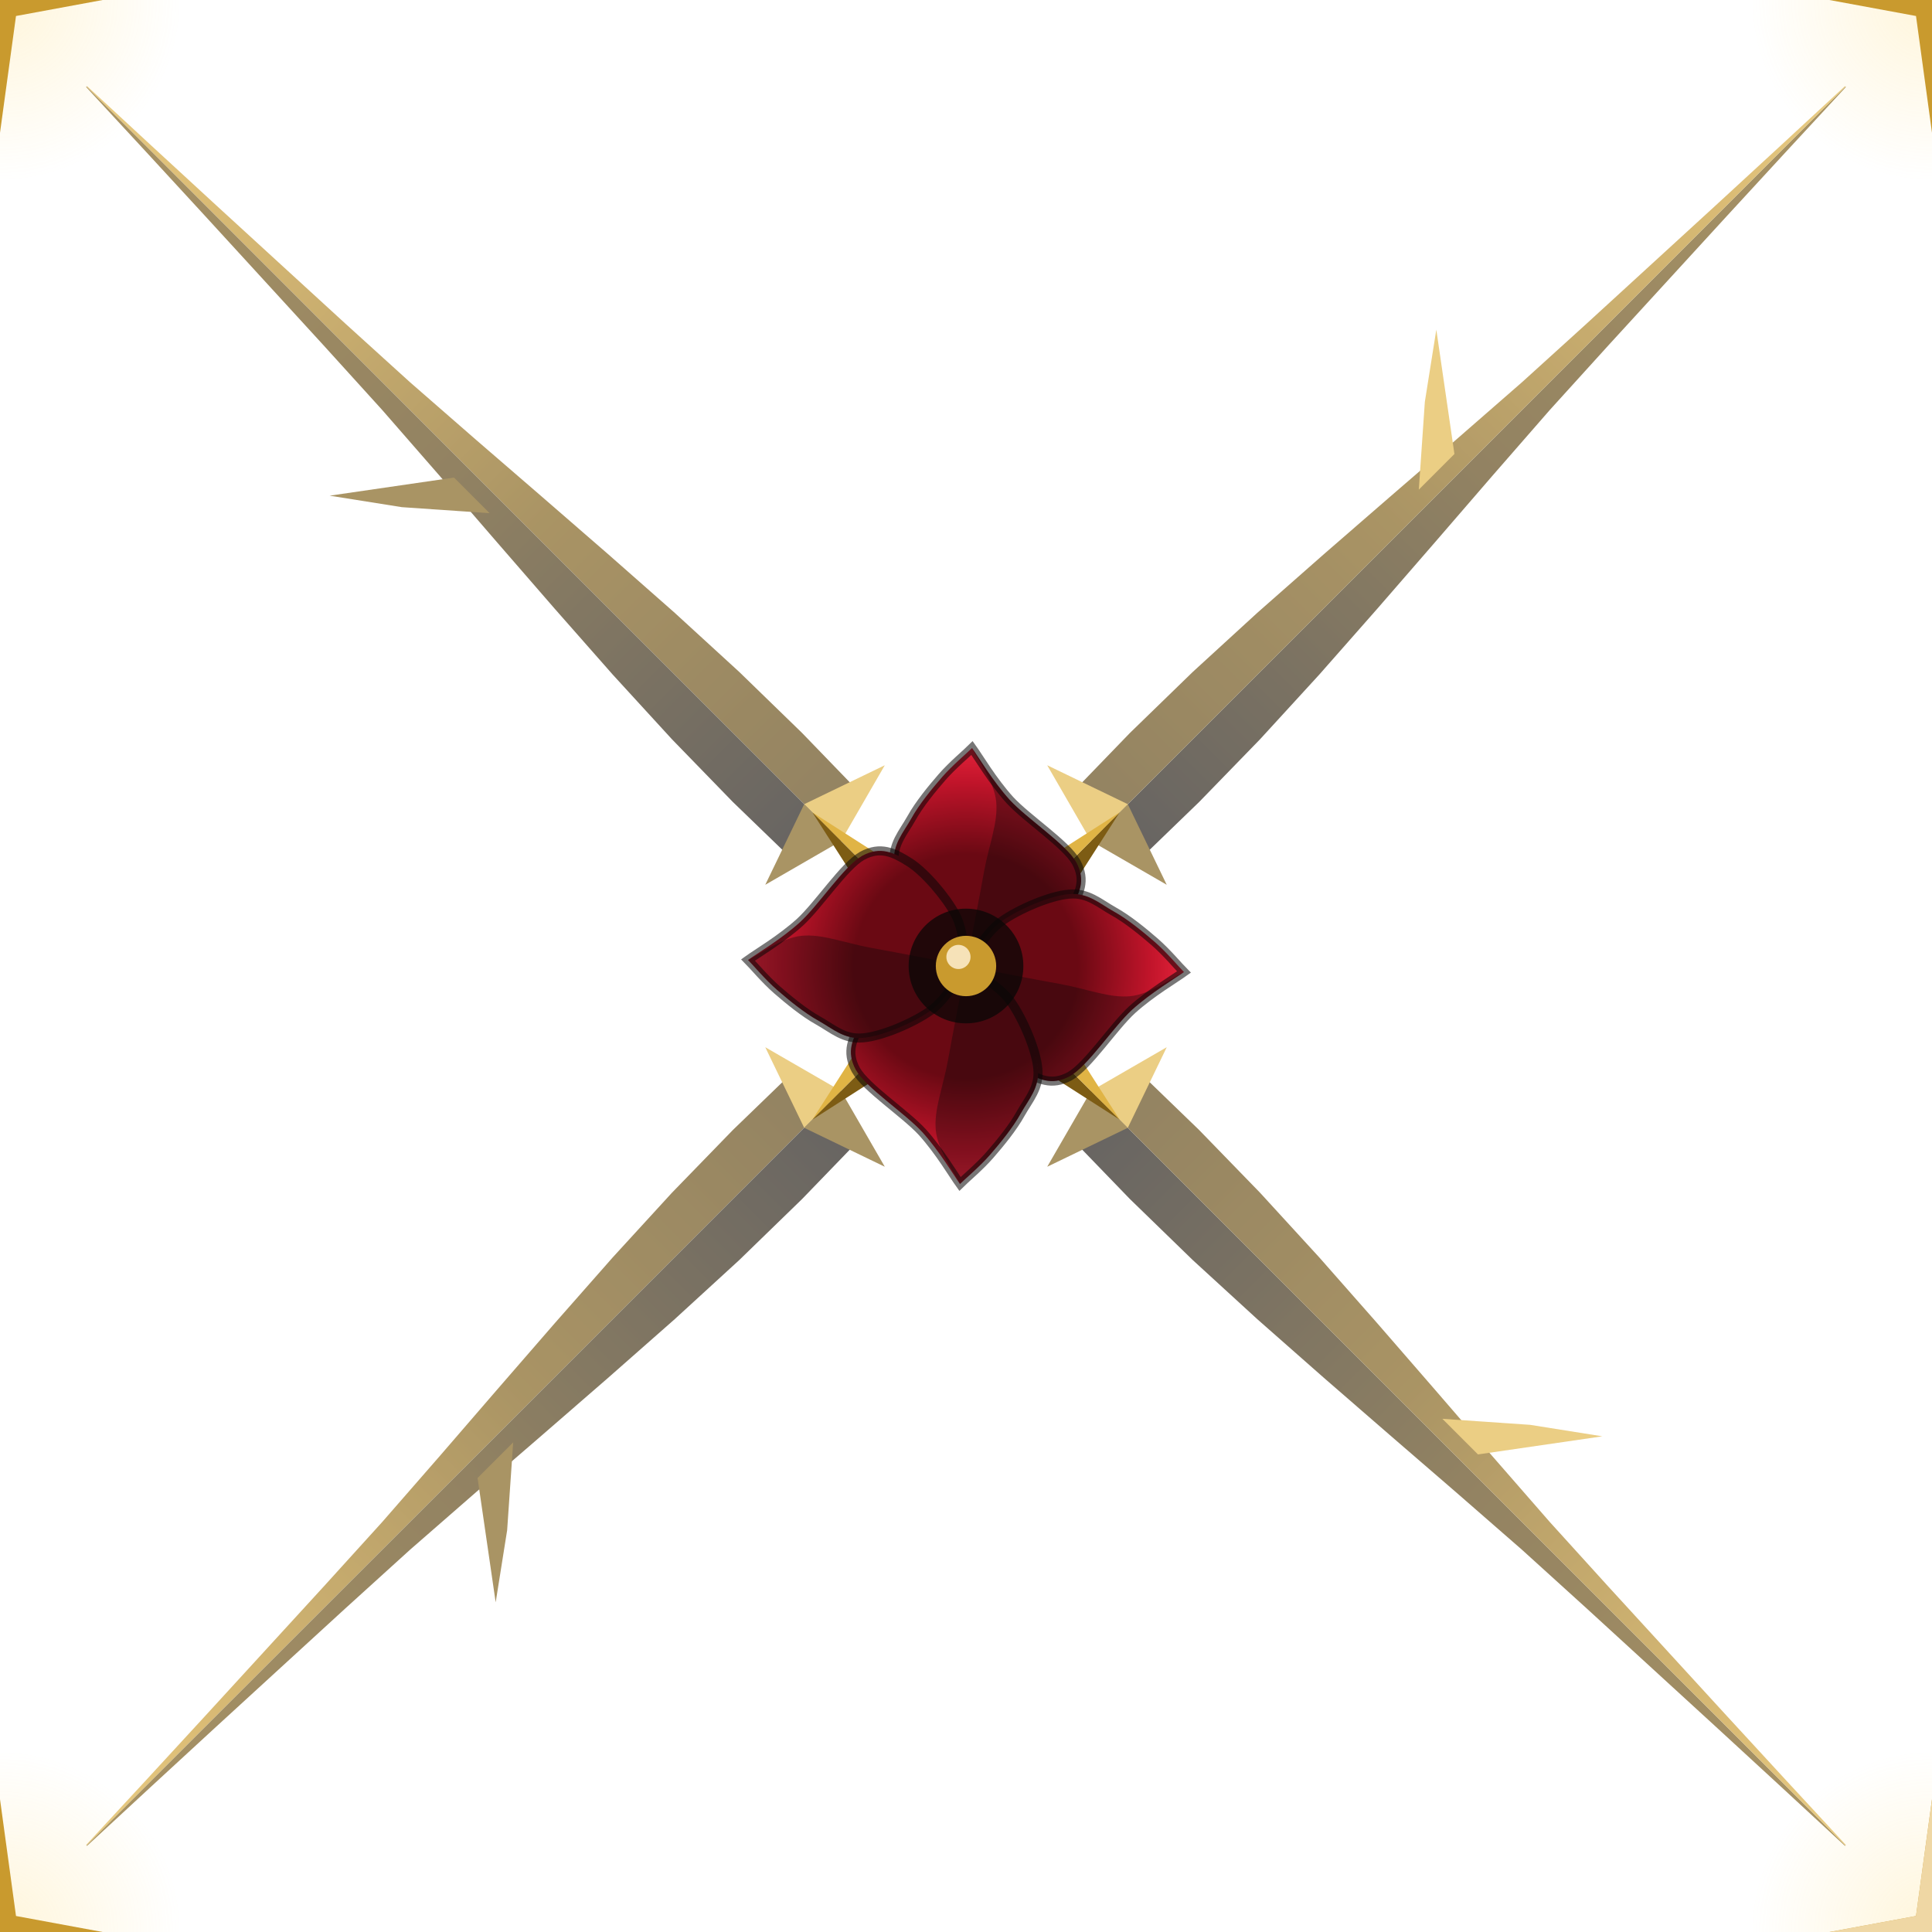
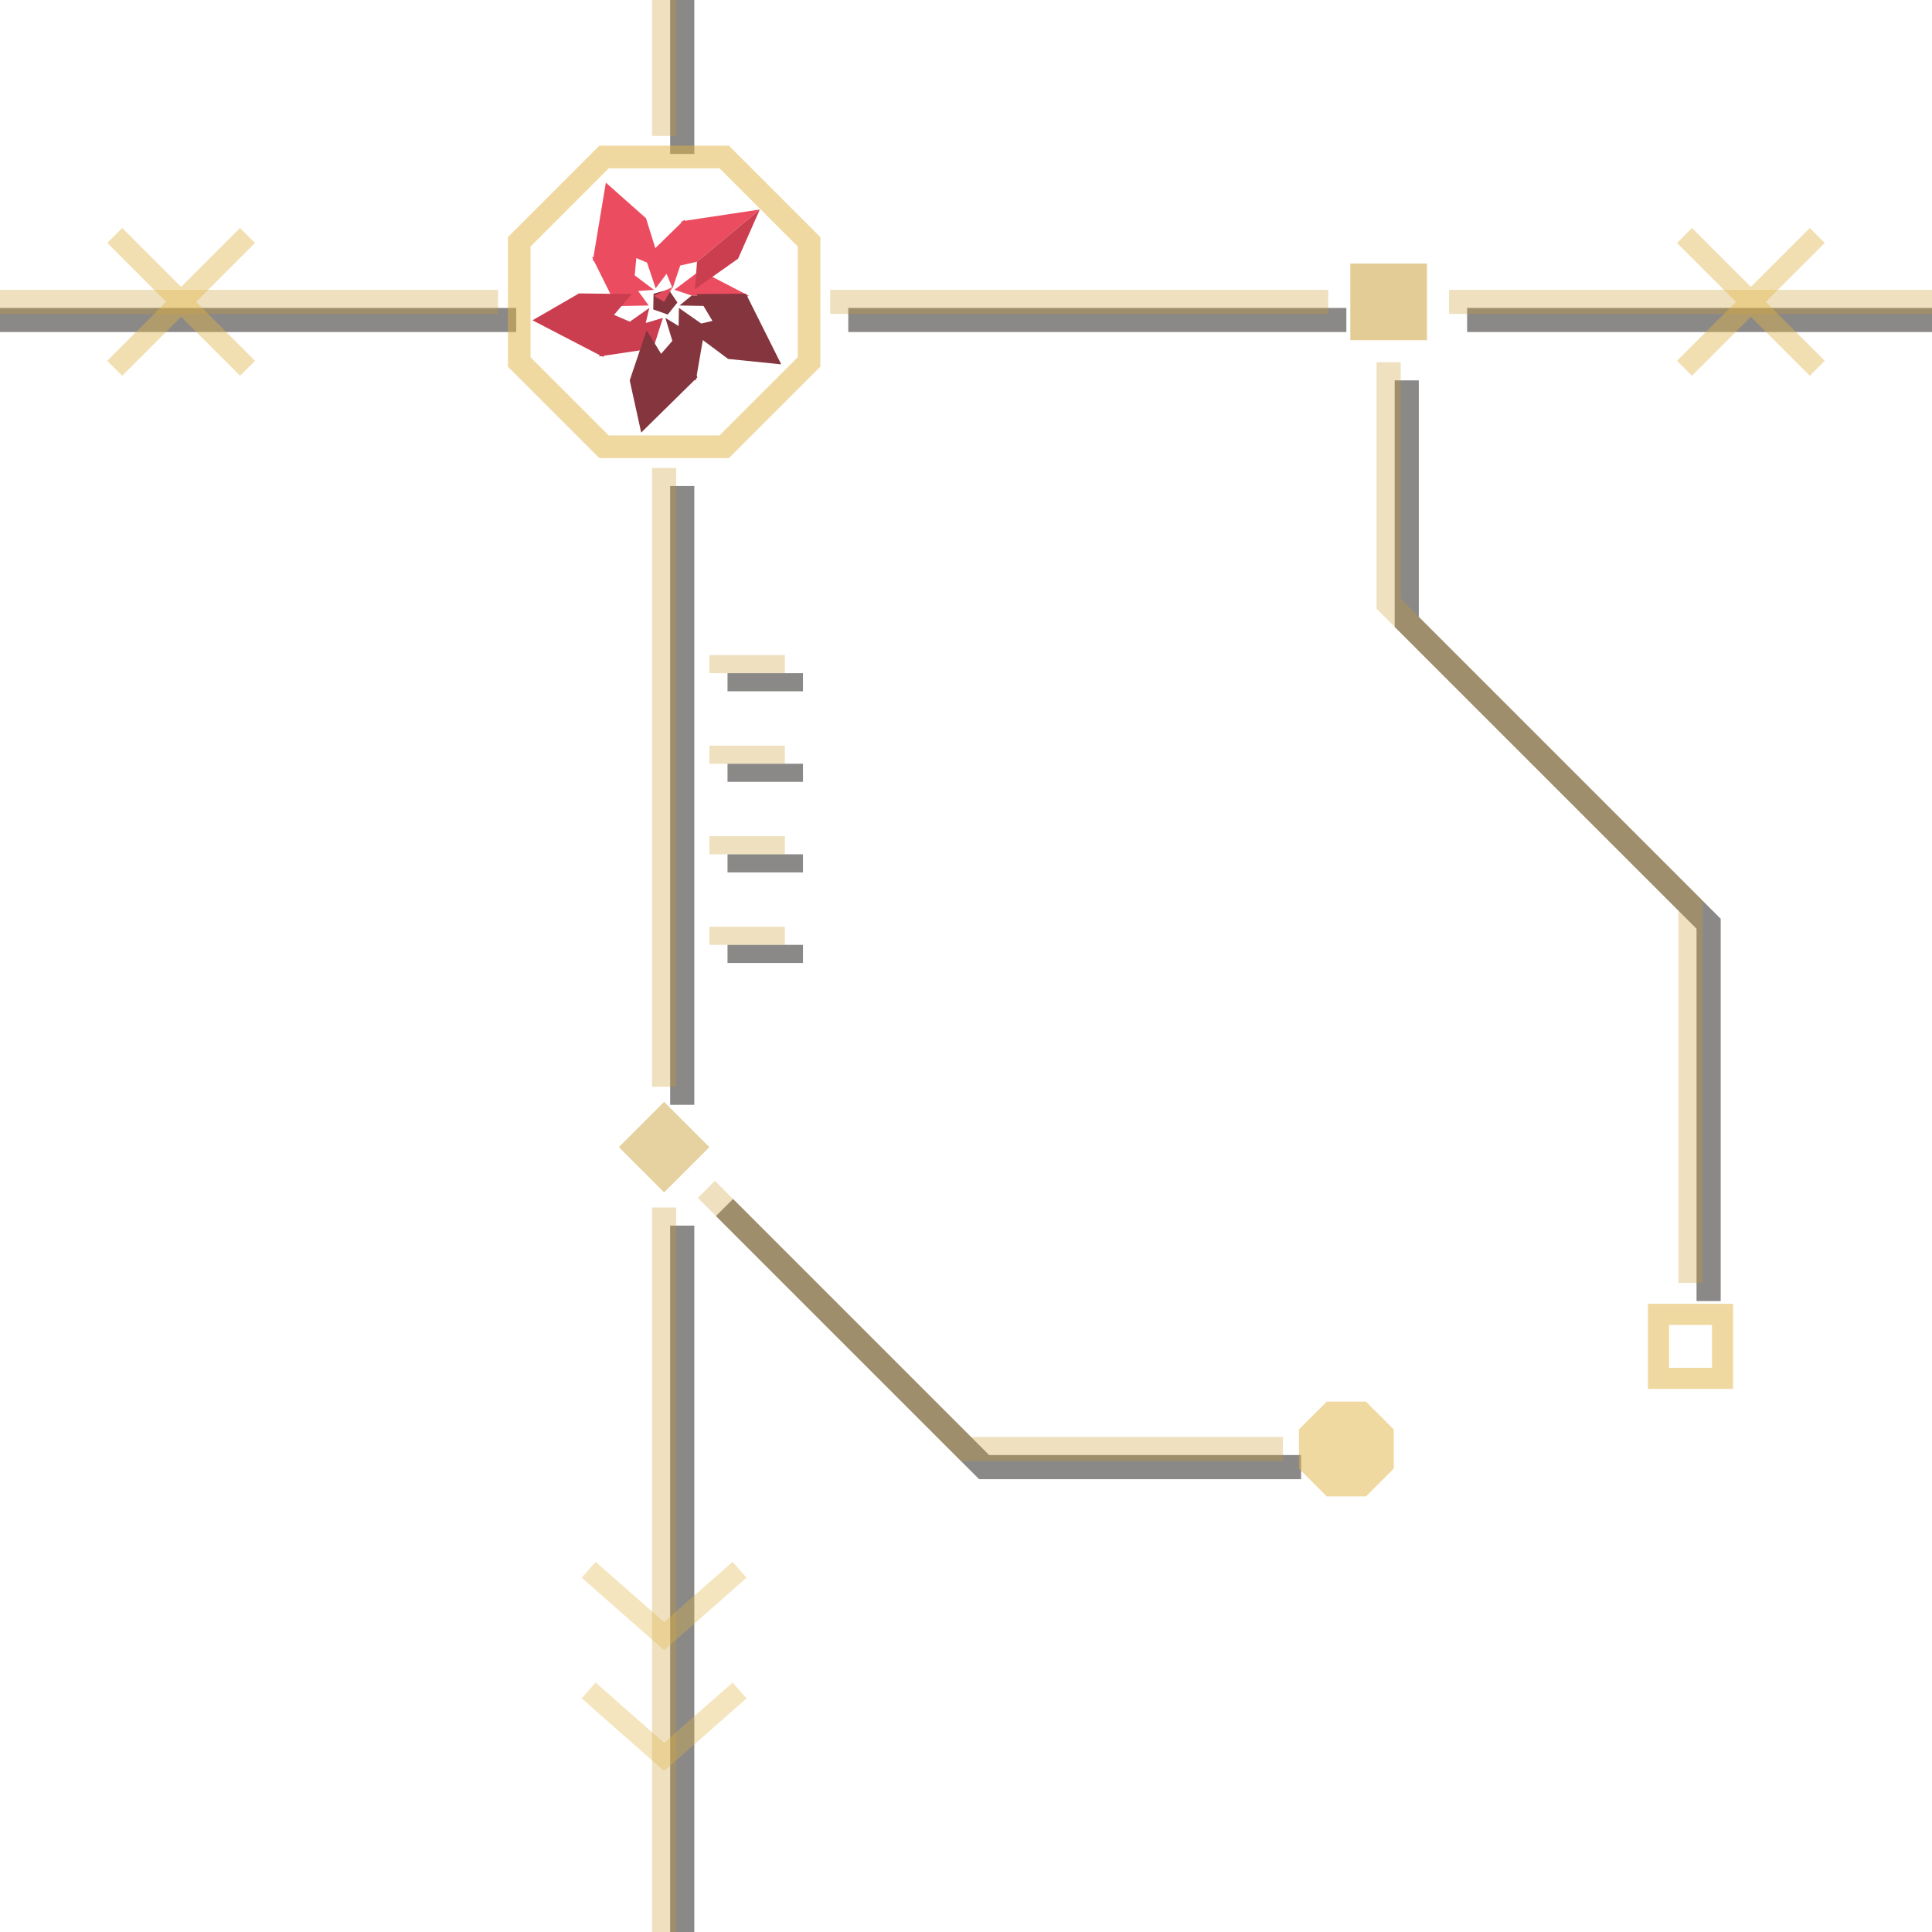
<svg xmlns="http://www.w3.org/2000/svg" viewBox="0 0 64 64" width="64" height="64">
-   <defs>
-     <linearGradient id="thornbound-pattern-a-b0l" gradientUnits="userSpaceOnUse" x1="36.53" y1="36.53" x2="61.13" y2="61.13">
-       <stop offset="0" stop-color="#5a4210" />
-       <stop offset="0.4" stop-color="#7d5c14" />
-       <stop offset="0.85" stop-color="#c99a2e" />
-       <stop offset="1" stop-color="#e0b445" />
-     </linearGradient>
-     <linearGradient id="thornbound-pattern-a-b0s" gradientUnits="userSpaceOnUse" x1="36.53" y1="36.53" x2="61.13" y2="61.13">
-       <stop offset="0" stop-color="#181411" />
-       <stop offset="0.5" stop-color="#5a4210" />
-       <stop offset="1" stop-color="#7d5c14" />
-     </linearGradient>
-     <linearGradient id="thornbound-pattern-a-b1l" gradientUnits="userSpaceOnUse" x1="27.47" y1="36.53" x2="2.87" y2="61.13">
-       <stop offset="0" stop-color="#5a4210" />
-       <stop offset="0.4" stop-color="#7d5c14" />
-       <stop offset="0.85" stop-color="#c99a2e" />
-       <stop offset="1" stop-color="#e0b445" />
-     </linearGradient>
-     <linearGradient id="thornbound-pattern-a-b1s" gradientUnits="userSpaceOnUse" x1="27.47" y1="36.53" x2="2.87" y2="61.13">
-       <stop offset="0" stop-color="#181411" />
-       <stop offset="0.5" stop-color="#5a4210" />
-       <stop offset="1" stop-color="#7d5c14" />
-     </linearGradient>
-     <linearGradient id="thornbound-pattern-a-b2l" gradientUnits="userSpaceOnUse" x1="27.47" y1="27.47" x2="2.87" y2="2.87">
-       <stop offset="0" stop-color="#5a4210" />
-       <stop offset="0.4" stop-color="#7d5c14" />
-       <stop offset="0.85" stop-color="#c99a2e" />
-       <stop offset="1" stop-color="#e0b445" />
-     </linearGradient>
-     <linearGradient id="thornbound-pattern-a-b2s" gradientUnits="userSpaceOnUse" x1="27.47" y1="27.47" x2="2.87" y2="2.87">
-       <stop offset="0" stop-color="#181411" />
-       <stop offset="0.5" stop-color="#5a4210" />
-       <stop offset="1" stop-color="#7d5c14" />
-     </linearGradient>
-     <linearGradient id="thornbound-pattern-a-b3l" gradientUnits="userSpaceOnUse" x1="36.53" y1="27.47" x2="61.13" y2="2.87">
-       <stop offset="0" stop-color="#5a4210" />
-       <stop offset="0.4" stop-color="#7d5c14" />
-       <stop offset="0.85" stop-color="#c99a2e" />
-       <stop offset="1" stop-color="#e0b445" />
-     </linearGradient>
-     <linearGradient id="thornbound-pattern-a-b3s" gradientUnits="userSpaceOnUse" x1="36.53" y1="27.47" x2="61.13" y2="2.87">
-       <stop offset="0" stop-color="#181411" />
-       <stop offset="0.5" stop-color="#5a4210" />
-       <stop offset="1" stop-color="#7d5c14" />
-     </linearGradient>
-     <radialGradient id="thornbound-pattern-a-pg" gradientUnits="userSpaceOnUse" cx="32" cy="32" r="7.4">
-       <stop offset="0" stop-color="#6a0913" />
-       <stop offset="0.5" stop-color="#6a0913" />
-       <stop offset="0.82" stop-color="#c0142a" />
-       <stop offset="1" stop-color="#e8243c" />
-     </radialGradient>
-     <radialGradient id="thornbound-pattern-a-ig" gradientUnits="userSpaceOnUse" cx="32" cy="32" r="4.6">
-       <stop offset="0" stop-color="#080706" />
-       <stop offset="0.45" stop-color="#6a0913" />
-       <stop offset="1" stop-color="#c0142a" />
-     </radialGradient>
-     <radialGradient id="thornbound-pattern-a-sg" gradientUnits="userSpaceOnUse" cx="0" cy="0" r="6">
-       <stop offset="0" stop-color="#ffd35a" stop-opacity="0.22" />
-       <stop offset="1" stop-color="#ffd35a" stop-opacity="0" />
-     </radialGradient>
-   </defs>
-   <g opacity="0.66">
-     <path d="M35.42 37.64L37.43 39.72L39.51 41.74L41.65 43.7L43.83 45.62L46.03 47.53L48.23 49.43L50.42 51.34L52.57 53.29L54.71 55.25L56.85 57.21L58.99 59.18L61.12 61.15L61.13 61.13L59.08 59.08L57.03 57.03L54.98 54.98L52.93 52.93L50.88 50.88L48.83 48.83L46.78 46.78L44.73 44.73L42.68 42.68L40.63 40.63L38.58 38.58L36.53 36.53Z" fill="url(#thornbound-pattern-a-b0s)" />
-     <path d="M37.64 35.42L39.72 37.43L41.74 39.51L43.7 41.65L45.62 43.83L47.53 46.03L49.43 48.23L51.34 50.42L53.29 52.57L55.25 54.71L57.21 56.85L59.18 58.99L61.15 61.12L61.13 61.13L59.08 59.08L57.03 57.03L54.98 54.98L52.93 52.93L50.88 50.88L48.83 48.83L46.78 46.78L44.73 44.73L42.68 42.68L40.63 40.63L38.58 38.58L36.53 36.53Z" fill="url(#thornbound-pattern-a-b0l)" />
-     <path d="M26.36 35.42L24.28 37.43L22.26 39.51L20.3 41.65L18.38 43.83L16.47 46.03L14.57 48.23L12.66 50.42L10.71 52.57L8.75 54.71L6.79 56.85L4.82 58.99L2.85 61.12L2.87 61.13L4.92 59.08L6.97 57.03L9.02 54.98L11.07 52.93L13.12 50.88L15.17 48.83L17.22 46.78L19.27 44.73L21.32 42.68L23.37 40.63L25.42 38.58L27.47 36.53Z" fill="url(#thornbound-pattern-a-b1l)" />
-     <path d="M28.58 37.64L26.57 39.72L24.49 41.74L22.35 43.7L20.17 45.62L17.97 47.53L15.77 49.43L13.58 51.34L11.43 53.29L9.29 55.25L7.15 57.21L5.01 59.18L2.88 61.15L2.87 61.13L4.92 59.08L6.97 57.03L9.02 54.98L11.07 52.93L13.12 50.88L15.17 48.83L17.22 46.78L19.27 44.73L21.32 42.68L23.37 40.63L25.42 38.58L27.47 36.53Z" fill="url(#thornbound-pattern-a-b1s)" />
-     <path d="M28.58 26.36L26.57 24.28L24.49 22.26L22.35 20.3L20.17 18.38L17.97 16.47L15.77 14.57L13.58 12.66L11.43 10.71L9.29 8.75L7.15 6.79L5.01 4.82L2.88 2.85L2.87 2.87L4.92 4.92L6.97 6.97L9.02 9.02L11.07 11.07L13.12 13.12L15.17 15.17L17.22 17.22L19.27 19.27L21.32 21.32L23.37 23.37L25.42 25.42L27.47 27.47Z" fill="url(#thornbound-pattern-a-b2l)" />
-     <path d="M26.36 28.58L24.28 26.57L22.26 24.49L20.3 22.35L18.38 20.17L16.47 17.97L14.57 15.77L12.66 13.58L10.71 11.43L8.75 9.29L6.79 7.15L4.82 5.01L2.85 2.88L2.87 2.87L4.92 4.92L6.97 6.97L9.02 9.02L11.07 11.07L13.12 13.12L15.17 15.17L17.22 17.22L19.27 19.27L21.32 21.32L23.37 23.37L25.42 25.42L27.47 27.47Z" fill="url(#thornbound-pattern-a-b2s)" />
-     <path d="M37.64 28.58L39.72 26.57L41.74 24.49L43.7 22.35L45.62 20.17L47.53 17.97L49.43 15.77L51.34 13.58L53.29 11.43L55.25 9.29L57.21 7.15L59.18 5.01L61.15 2.88L61.13 2.87L59.08 4.92L57.03 6.97L54.98 9.02L52.93 11.07L50.88 13.12L48.83 15.17L46.78 17.22L44.73 19.27L42.68 21.32L40.63 23.37L38.58 25.42L36.53 27.47Z" fill="url(#thornbound-pattern-a-b3s)" />
-     <path d="M35.42 26.36L37.43 24.28L39.51 22.26L41.65 20.3L43.83 18.38L46.03 16.47L48.23 14.57L50.42 12.66L52.57 10.71L54.71 8.75L56.85 6.79L58.99 4.82L61.12 2.85L61.13 2.87L59.08 4.92L57.03 6.97L54.98 9.02L52.93 11.07L50.88 13.12L48.83 15.17L46.78 17.22L44.73 19.27L42.68 21.32L40.63 23.37L38.58 25.42L36.53 27.47Z" fill="url(#thornbound-pattern-a-b3l)" />
-     <path d="M47.78 47L50.69 47.2L53.08 47.58L48.96 48.18Z" fill="#e0b445" />
-     <path d="M17 47.78L16.8 50.69L16.42 53.08L15.82 48.96Z" fill="#7d5c14" />
-     <path d="M16.22 17L13.31 16.8L10.92 16.42L15.04 15.82Z" fill="#7d5c14" />
-     <path d="M47 16.22L47.2 13.31L47.58 10.92L48.18 15.04Z" fill="#e0b445" />
-     <path d="M36.14 36.14L34.69 38.65L37.36 37.36Z" fill="#7d5c14" />
-     <path d="M36.14 36.14L37.36 37.36L38.65 34.69Z" fill="#e0b445" />
-     <path d="M27.86 36.14L25.35 34.69L26.64 37.36Z" fill="#e0b445" />
-     <path d="M27.86 36.14L26.64 37.36L29.31 38.65Z" fill="#7d5c14" />
-     <path d="M27.86 27.86L29.31 25.35L26.64 26.64Z" fill="#e0b445" />
-     <path d="M27.86 27.86L26.64 26.64L25.35 29.31Z" fill="#7d5c14" />
-     <path d="M36.14 27.86L38.65 29.31L37.36 26.64Z" fill="#7d5c14" />
-     <path d="M36.14 27.86L37.36 26.64L34.69 25.35Z" fill="#e0b445" />
-   </g>
-   <g>
-     <path d="M32 32L32.78 34.33L37.09 37.09Z" fill="#7d5c14" />
-     <path d="M32 32L37.09 37.09L34.33 32.78Z" fill="#e0b445" />
-     <path d="M32 32L29.67 32.78L26.91 37.09Z" fill="#e0b445" />
-     <path d="M32 32L26.91 37.09L31.22 34.33Z" fill="#7d5c14" />
-     <path d="M32 32L31.22 29.67L26.91 26.91Z" fill="#e0b445" />
-     <path d="M32 32L26.91 26.91L29.67 31.22Z" fill="#7d5c14" />
-     <path d="M32 32L34.33 31.22L37.09 26.91Z" fill="#7d5c14" />
-     <path d="M32 32L37.09 26.91L32.78 29.67Z" fill="#e0b445" />
-     <path d="M32 32C31.83 31.82 31.21 31.38 30.96 30.92C30.72 30.46 30.49 29.67 30.51 29.24C30.54 28.81 30.85 28.6 31.12 28.32C31.38 28.05 31.78 27.77 32.09 27.57C32.4 27.36 32.84 27.18 32.99 27.1C33.12 27.33 33.39 27.96 33.76 28.49C34.13 29.02 35.04 29.81 35.23 30.28C35.42 30.75 35.21 31.02 34.9 31.31C34.59 31.61 33.87 31.94 33.39 32.06C32.91 32.17 32.23 32.01 32 32Z" fill="url(#thornbound-pattern-a-ig)" stroke="#080706" stroke-opacity="0.55" stroke-width="0.3" />
-     <path d="M32 32C32.14 31.66 32.59 30.54 32.82 29.95C33.05 29.36 33.35 28.91 33.38 28.43C33.41 27.96 33.06 27.32 32.99 27.1C33.12 27.33 33.39 27.96 33.76 28.49C34.13 29.02 35.04 29.81 35.23 30.28C35.42 30.75 35.21 31.02 34.9 31.31C34.59 31.61 33.87 31.94 33.39 32.06C32.91 32.17 32.23 32.01 32 32Z" fill="#080706" fill-opacity="0.25" />
-     <path d="M32 32C32.18 31.83 32.62 31.21 33.08 30.96C33.54 30.72 34.33 30.49 34.76 30.51C35.19 30.54 35.4 30.85 35.68 31.12C35.95 31.38 36.23 31.78 36.43 32.09C36.64 32.4 36.82 32.84 36.9 32.99C36.67 33.12 36.04 33.39 35.51 33.76C34.98 34.13 34.19 35.04 33.72 35.23C33.25 35.42 32.98 35.21 32.69 34.9C32.39 34.59 32.06 33.87 31.94 33.39C31.83 32.91 31.99 32.23 32 32Z" fill="url(#thornbound-pattern-a-ig)" stroke="#080706" stroke-opacity="0.55" stroke-width="0.3" />
-     <path d="M32 32C32.34 32.14 33.46 32.59 34.05 32.82C34.64 33.05 35.09 33.35 35.57 33.38C36.04 33.41 36.68 33.06 36.9 32.99C36.67 33.12 36.04 33.39 35.51 33.76C34.98 34.13 34.19 35.04 33.72 35.23C33.25 35.42 32.98 35.21 32.69 34.9C32.39 34.59 32.06 33.87 31.94 33.39C31.83 32.91 31.99 32.23 32 32Z" fill="#080706" fill-opacity="0.25" />
-     <path d="M32 32C32.17 32.18 32.79 32.62 33.04 33.08C33.28 33.54 33.51 34.33 33.49 34.76C33.46 35.19 33.15 35.4 32.88 35.68C32.62 35.95 32.22 36.23 31.91 36.43C31.6 36.64 31.16 36.82 31.01 36.9C30.88 36.67 30.61 36.04 30.24 35.51C29.87 34.98 28.96 34.19 28.77 33.72C28.58 33.25 28.79 32.98 29.1 32.69C29.41 32.39 30.13 32.06 30.61 31.94C31.09 31.83 31.77 31.99 32 32Z" fill="url(#thornbound-pattern-a-ig)" stroke="#080706" stroke-opacity="0.55" stroke-width="0.3" />
-     <path d="M32 32C32.17 32.18 32.79 32.62 33.04 33.08C33.28 33.54 33.51 34.33 33.49 34.76C33.46 35.19 33.15 35.4 32.88 35.68C32.62 35.95 32.22 36.23 31.91 36.43C31.6 36.64 31.16 36.82 31.01 36.9C30.94 36.68 30.59 36.04 30.62 35.57C30.65 35.09 30.95 34.64 31.18 34.05C31.41 33.46 31.86 32.34 32 32Z" fill="#080706" fill-opacity="0.25" />
-     <path d="M32 32C31.82 32.17 31.38 32.79 30.92 33.04C30.46 33.28 29.67 33.51 29.24 33.49C28.81 33.46 28.6 33.15 28.32 32.88C28.05 32.62 27.77 32.22 27.57 31.91C27.36 31.6 27.18 31.16 27.1 31.01C27.33 30.88 27.96 30.61 28.49 30.24C29.02 29.87 29.81 28.96 30.28 28.77C30.75 28.58 31.02 28.79 31.31 29.1C31.61 29.41 31.94 30.13 32.06 30.61C32.17 31.09 32.01 31.77 32 32Z" fill="url(#thornbound-pattern-a-ig)" stroke="#080706" stroke-opacity="0.55" stroke-width="0.3" />
-     <path d="M32 32C31.82 32.17 31.38 32.79 30.92 33.04C30.46 33.28 29.67 33.51 29.24 33.49C28.81 33.46 28.6 33.15 28.32 32.88C28.05 32.62 27.77 32.22 27.57 31.91C27.36 31.6 27.18 31.16 27.1 31.01C27.32 30.94 27.96 30.59 28.43 30.62C28.91 30.65 29.36 30.95 29.95 31.18C30.54 31.41 31.66 31.86 32 32Z" fill="#080706" fill-opacity="0.25" />
-     <path d="M32 32C31.75 31.8 30.91 31.38 30.51 30.81C30.11 30.24 29.67 29.21 29.62 28.59C29.56 27.97 29.92 27.59 30.19 27.11C30.45 26.64 30.88 26.12 31.21 25.74C31.55 25.35 32.04 24.94 32.2 24.78C32.41 25.07 32.88 25.87 33.45 26.5C34.03 27.13 35.31 27.96 35.65 28.56C35.98 29.17 35.76 29.61 35.44 30.12C35.12 30.63 34.3 31.33 33.72 31.64C33.15 31.95 32.29 31.94 32 32Z" fill="url(#thornbound-pattern-a-pg)" stroke="#080706" stroke-opacity="0.55" stroke-width="0.3" />
-     <path d="M32 32C32.1 31.48 32.44 29.77 32.6 28.86C32.77 27.95 33.07 27.23 33 26.55C32.93 25.87 32.34 25.08 32.2 24.78C32.41 25.07 32.88 25.87 33.45 26.5C34.03 27.13 35.31 27.96 35.65 28.56C35.98 29.17 35.76 29.61 35.44 30.12C35.12 30.63 34.3 31.33 33.72 31.64C33.15 31.95 32.29 31.94 32 32Z" fill="#080706" fill-opacity="0.34" />
-     <path d="M32 32C32.2 31.75 32.62 30.91 33.19 30.51C33.76 30.11 34.79 29.67 35.41 29.62C36.03 29.56 36.41 29.92 36.89 30.19C37.36 30.45 37.88 30.88 38.26 31.21C38.65 31.55 39.06 32.04 39.22 32.2C38.93 32.41 38.13 32.88 37.5 33.45C36.87 34.03 36.04 35.31 35.44 35.65C34.83 35.98 34.39 35.76 33.88 35.44C33.37 35.12 32.67 34.3 32.36 33.72C32.05 33.15 32.06 32.29 32 32Z" fill="url(#thornbound-pattern-a-pg)" stroke="#080706" stroke-opacity="0.55" stroke-width="0.3" />
-     <path d="M32 32C32.52 32.1 34.23 32.44 35.14 32.6C36.05 32.77 36.77 33.07 37.45 33C38.13 32.93 38.92 32.34 39.22 32.2C38.93 32.41 38.13 32.88 37.5 33.45C36.87 34.03 36.04 35.31 35.44 35.65C34.83 35.98 34.39 35.76 33.88 35.44C33.37 35.12 32.67 34.3 32.36 33.72C32.05 33.15 32.06 32.29 32 32Z" fill="#080706" fill-opacity="0.34" />
-     <path d="M32 32C32.25 32.2 33.09 32.62 33.49 33.19C33.89 33.76 34.33 34.79 34.38 35.41C34.44 36.03 34.08 36.41 33.81 36.89C33.55 37.36 33.12 37.88 32.79 38.26C32.45 38.65 31.96 39.06 31.8 39.22C31.59 38.93 31.12 38.13 30.55 37.5C29.97 36.87 28.69 36.04 28.35 35.44C28.02 34.83 28.24 34.39 28.56 33.88C28.88 33.37 29.7 32.67 30.28 32.36C30.85 32.05 31.71 32.06 32 32Z" fill="url(#thornbound-pattern-a-pg)" stroke="#080706" stroke-opacity="0.55" stroke-width="0.3" />
-     <path d="M32 32C32.25 32.2 33.09 32.62 33.49 33.19C33.89 33.76 34.33 34.79 34.38 35.41C34.44 36.03 34.08 36.41 33.81 36.89C33.55 37.36 33.12 37.88 32.79 38.26C32.45 38.65 31.96 39.06 31.8 39.22C31.66 38.92 31.07 38.13 31 37.45C30.93 36.77 31.23 36.05 31.4 35.14C31.56 34.23 31.9 32.52 32 32Z" fill="#080706" fill-opacity="0.34" />
-     <path d="M32 32C31.8 32.25 31.38 33.09 30.81 33.49C30.24 33.89 29.21 34.33 28.59 34.38C27.97 34.44 27.59 34.08 27.11 33.81C26.64 33.55 26.12 33.12 25.74 32.79C25.35 32.45 24.94 31.96 24.78 31.8C25.07 31.59 25.87 31.12 26.5 30.55C27.13 29.97 27.96 28.69 28.56 28.35C29.17 28.02 29.61 28.24 30.12 28.56C30.63 28.88 31.33 29.7 31.64 30.28C31.95 30.85 31.94 31.71 32 32Z" fill="url(#thornbound-pattern-a-pg)" stroke="#080706" stroke-opacity="0.55" stroke-width="0.3" />
-     <path d="M32 32C31.8 32.25 31.38 33.09 30.81 33.49C30.24 33.89 29.21 34.33 28.59 34.38C27.97 34.44 27.59 34.08 27.11 33.81C26.64 33.55 26.12 33.12 25.74 32.79C25.35 32.45 24.94 31.96 24.78 31.8C25.08 31.66 25.87 31.07 26.55 31C27.23 30.93 27.95 31.23 28.86 31.4C29.77 31.56 31.48 31.9 32 32Z" fill="#080706" fill-opacity="0.34" />
-     <circle cx="32" cy="32" r="1.9" fill="#080706" fill-opacity="0.75" />
-     <circle cx="32" cy="32" r="1" fill="#c99a2e" />
-     <circle cx="31.75" cy="31.7" r="0.4" fill="#f6e2b8" />
-   </g>
-   <g>
-     <circle transform="translate(0 0)" r="6" fill="url(#thornbound-pattern-a-sg)" />
-     <path d="M0-4.4L0.53-0.53L3.4 0L0.53 0.53L0 4.4L-0.53 0.53L-3.4 0L-0.53-0.53Z" fill="#c99a2e" />
-     <path d="M0 0L-3.4 0L-0.53-0.53L0-4.4Z" fill="#f6e2b8" fill-opacity="0.85" />
-     <circle transform="translate(64 0)" r="6" fill="url(#thornbound-pattern-a-sg)" />
-     <path d="M64-4.4L64.53-0.53L67.4 0L64.53 0.53L64 4.4L63.47 0.53L60.6 0L63.47-0.53Z" fill="#c99a2e" />
-     <path d="M64 0L60.6 0L63.47-0.53L64-4.4Z" fill="#f6e2b8" fill-opacity="0.85" />
-     <circle transform="translate(0 64)" r="6" fill="url(#thornbound-pattern-a-sg)" />
-     <path d="M0 59.6L0.53 63.47L3.4 64L0.53 64.53L0 68.4L-0.53 64.53L-3.4 64L-0.53 63.47Z" fill="#c99a2e" />
-     <path d="M0 64L-3.4 64L-0.53 63.47L0 59.6Z" fill="#f6e2b8" fill-opacity="0.85" />
-     <circle transform="translate(64 64)" r="6" fill="url(#thornbound-pattern-a-sg)" />
-     <path d="M64 59.6L64.53 63.47L67.4 64L64.53 64.53L64 68.4L63.47 64.53L60.6 64L63.47 63.47Z" fill="#c99a2e" />
-     <path d="M64 64L60.6 64L63.47 63.47L64 59.6Z" fill="#f6e2b8" fill-opacity="0.85" />
+   <path fill="none" stroke="#181411" stroke-width=".8" stroke-opacity=".5" d="M-2.4 10.6 17.1 10.6M61.6 10.6 81.1 10.6M28.1 10.6 44.6 10.6M-15.4 10.6 3.6 10.6M48.6 10.6 67.6 10.6M22.6 -2.4 22.6 5.1M22.6 61.6 22.6 69.1M22.6 16.1 22.6 36.6M22.6 -23.4 22.6 3.6M22.6 40.6 22.6 67.6M46.6 12.6 46.6 20.6 56.6 30.6 56.6 43.1M24 40 32.6 48.6 43.1 48.6" />
+   <path fill="none" stroke="#181411" stroke-width=".6" stroke-opacity=".5" d="M24.1 22.6 26.6 22.6M24.1 25.6 26.6 25.6M24.1 28.6 26.6 28.6M24.1 31.6 26.6 31.6" />
+   <path fill="none" stroke="#c99a2e" stroke-width=".8" stroke-opacity=".3" d="M-3 10 16.5 10M61 10 80.5 10M27.5 10 44 10M-16 10 3 10M48 10 67 10M22 -3 22 4.5M22 61 22 68.5M22 15.5 22 36M22 -24 22 3M22 40 22 67M46 12 46 20 56 30 56 42.5M23.4 39.4 32 48 42.5 48" />
+   <path fill="none" stroke="#e0b445" stroke-width=".7" stroke-opacity=".5" d="M57.06 45.66 54.94 45.66 54.94 43.54 57.06 43.54Z" />
+   <path fill="none" stroke="#c99a2e" stroke-width=".6" stroke-opacity=".3" d="M23.5 22 26 22M23.5 25 26 25M23.5 28 26 28M23.5 31 26 31" />
+   <path fill="#e0b445" fill-opacity=".5" d="M46.17 48.65 45.25 49.57 43.95 49.57 43.03 48.65 43.03 47.35 43.95 46.43 45.25 46.43 46.17 47.35Z" />
+   <path fill="#c99a2e" fill-opacity=".5" d="M47.27 11.27 44.73 11.27 44.73 8.73 47.27 8.73Z" />
+   <path fill="#c99a2e" fill-opacity=".45" d="M23.5 38 22 39.5 20.5 38 22 36.5Z" />
+   <path fill="none" stroke="#e0b445" stroke-width=".75" stroke-opacity=".5" d="M26.8 11.99 23.99 14.8 20.01 14.8 17.2 11.99 17.2 8.01 20.01 5.2 23.99 5.2 26.8 8.01Z" />
+   <path fill="none" stroke="#e0b445" stroke-width=".7" stroke-opacity=".42" d="M3.8 7.8 8.2 12.2M8.2 7.8 3.8 12.2M55.8 7.8 60.2 12.2M60.2 7.8 55.8 12.2" />
+   <path fill="none" stroke="#e0b445" stroke-width=".7" stroke-opacity=".35" d="M19.5 52 22 54.2 24.5 52M19.5 56 22 58.2 24.5 56" />
+   <g opacity=".82">
+     <path fill="#e8243c" d="M22.08 8.9 22.58 7.33 25.17 6.94 23.09 8.67ZM20.98 9.58 19.64 8.63 20.07 6.05 21.08 8.55ZM21.08 8.55 20.07 6.05 21.4 7.23 21.92 8.9ZM21.72 9.55 21.38 8.54 22.68 7.27 22.08 9.07ZM22.08 9.07 22.68 7.27 22.64 8.48 22.28 9.55ZM22.34 9.6 23.19 8.96 24.81 9.8 22.91 9.79ZM21.49 10.12 20.42 10.14 19.61 8.51 21.14 9.64ZM21.14 9.64 19.61 8.51 20.76 8.92 21.66 9.6Z" />
+     <path fill="#c0142a" d="M23.09 8.67 25.17 6.94 24.45 8.57 23.02 9.58ZM21.29 10.84 19.97 11.82 17.64 10.61 20.34 10.43ZM20.34 10.43 17.64 10.61 19.18 9.72 20.93 9.74ZM21.96 10.53 21.64 11.54 19.84 11.81 21.39 10.7ZM21.39 10.7 19.84 11.81 20.59 10.85 21.51 10.2Z" />
+     <path fill="#6a0913" d="M23.07 9.74 24.71 9.73 25.88 12.07 23.6 10.63ZM23.6 10.63 25.88 12.07 24.12 11.89 22.71 10.84ZM22.58 10.94 23.1 12.5 21.24 14.33 21.9 11.72ZM21.9 11.72 21.24 14.33 20.86 12.6 21.42 10.94ZM22.91 9.79 24.81 9.8 23.64 10.14 22.51 10.12ZM22.49 10.2 23.36 10.81 23.05 12.61 22.48 10.8ZM22.48 10.8 23.05 12.61 22.37 11.61 22.04 10.53ZM22.15 9.59 22.44 10.02 22.12 10.42 21.64 10.25 21.65 9.73Z" />
+     <path fill="#e8243c" fill-opacity=".9" d="M21.66 9.8 22.29 9.5 22 10Z" />
  </g>
</svg>
